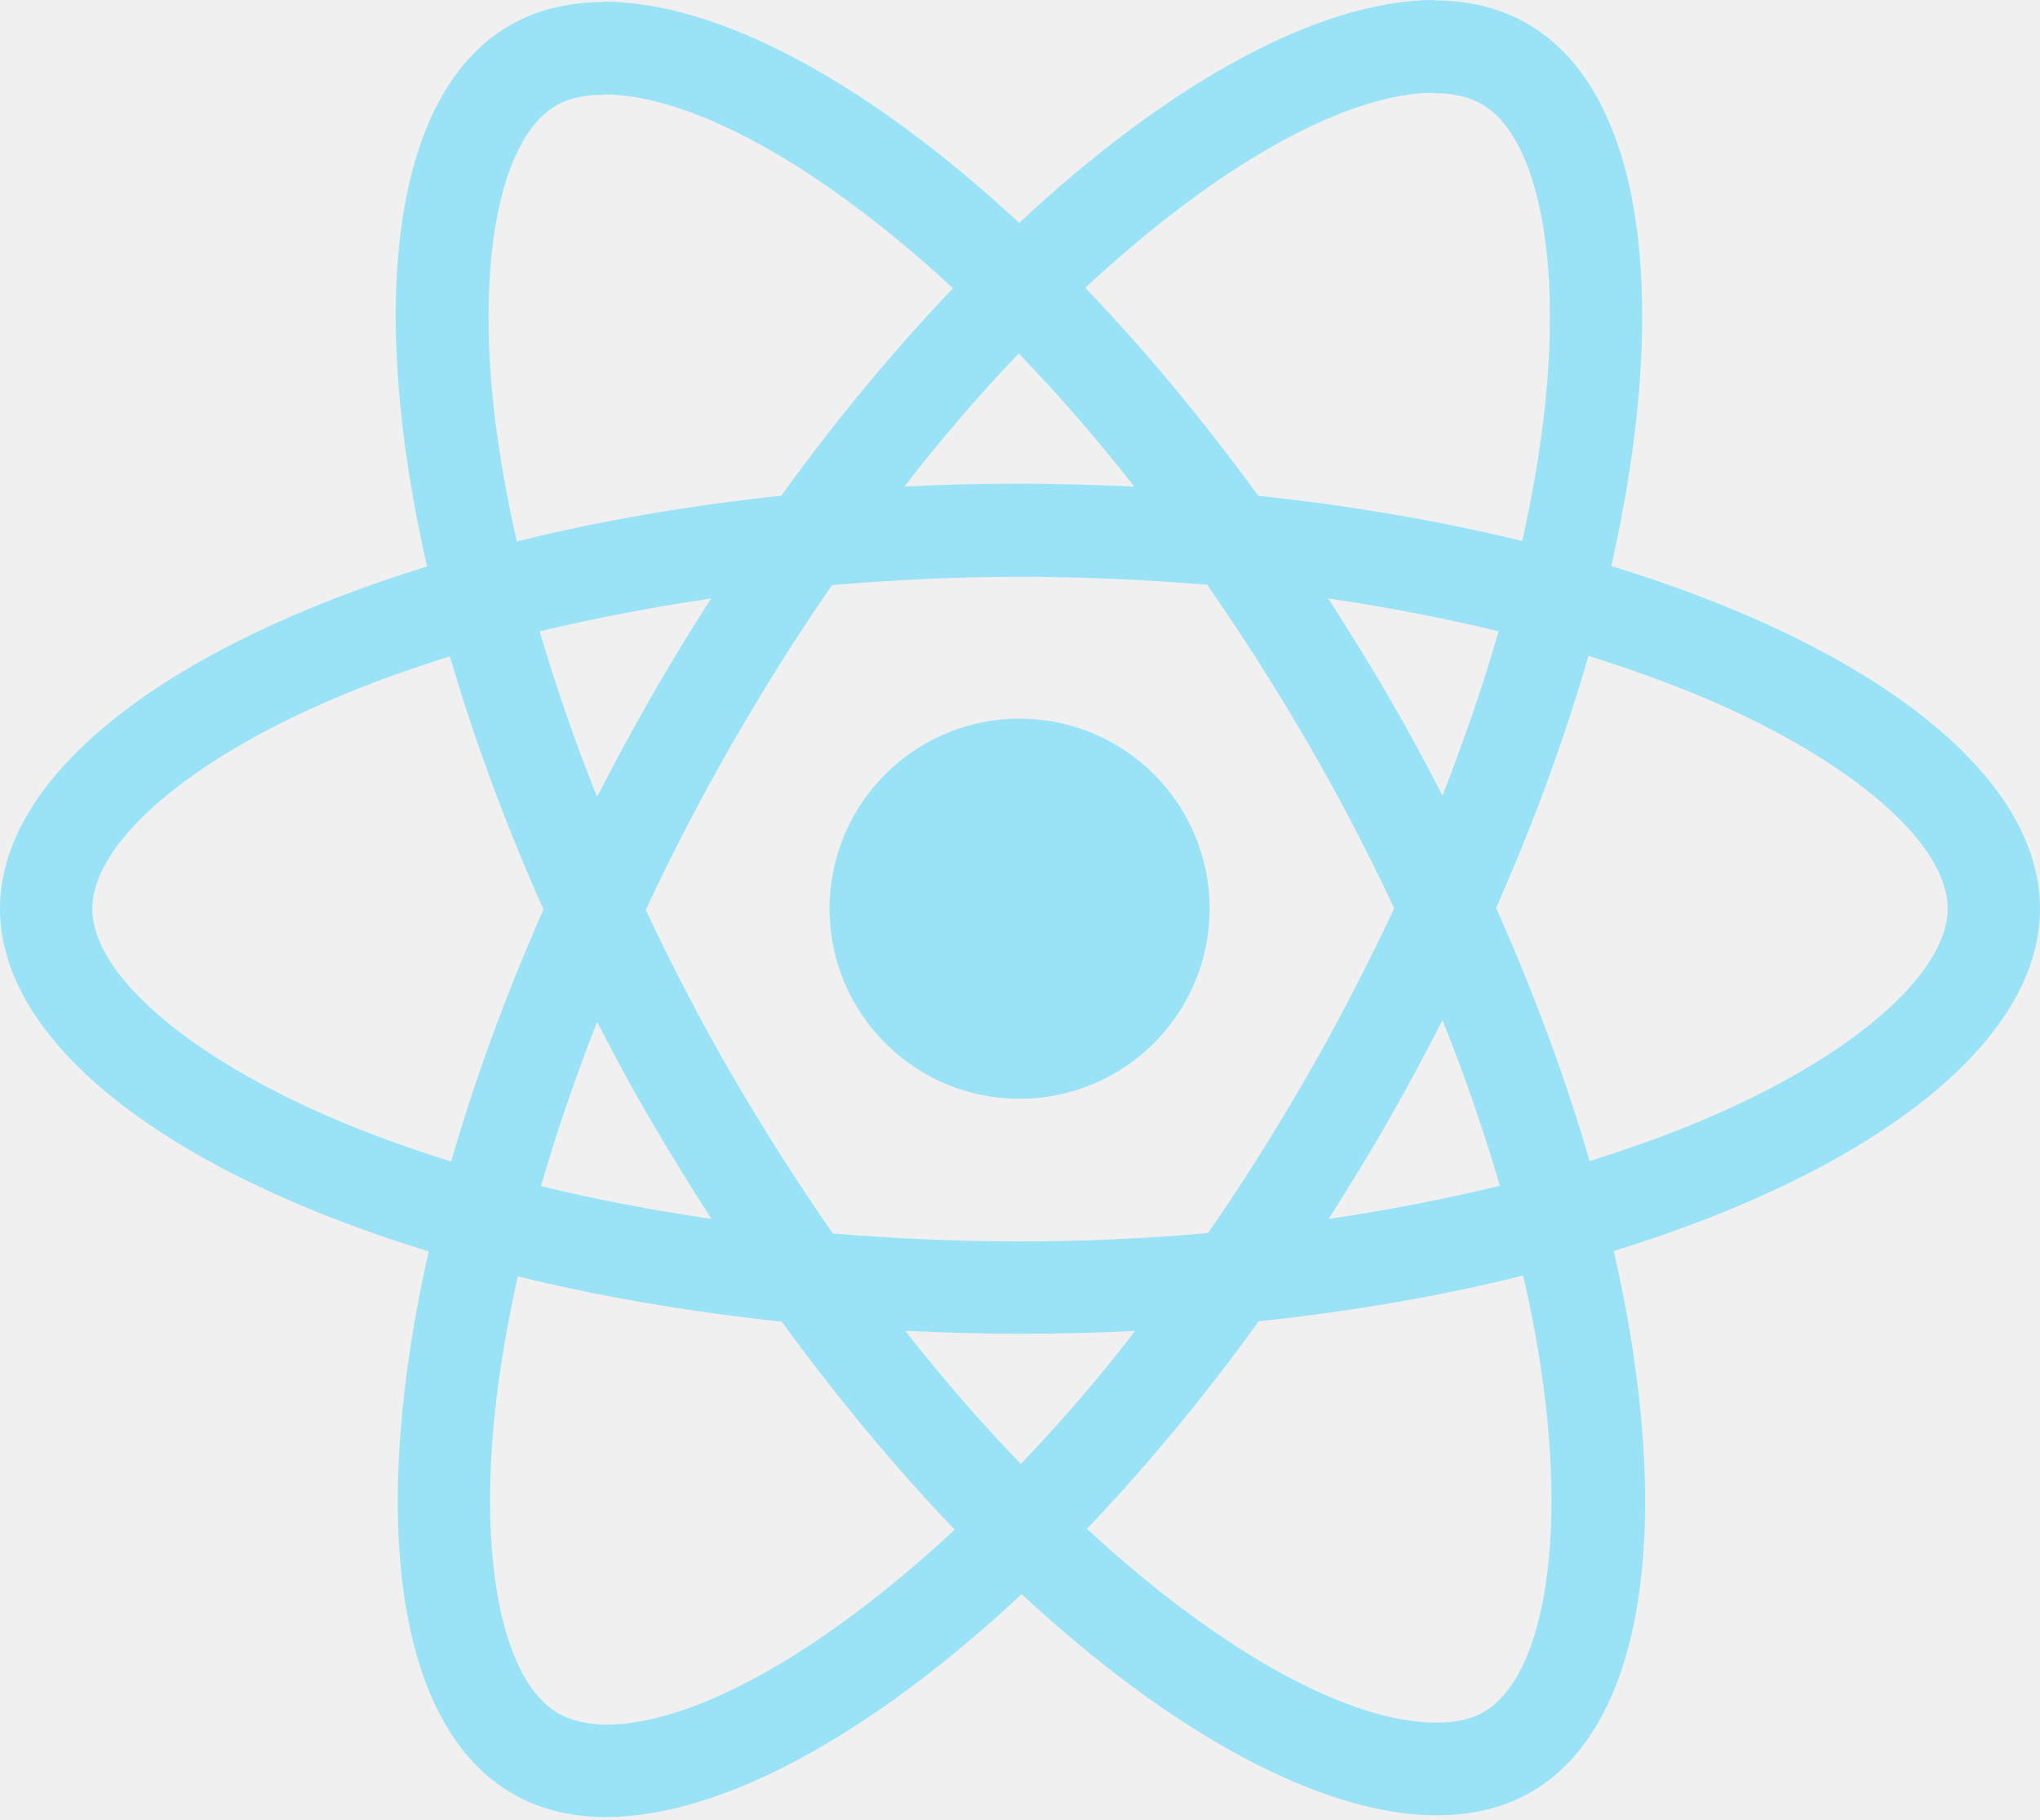
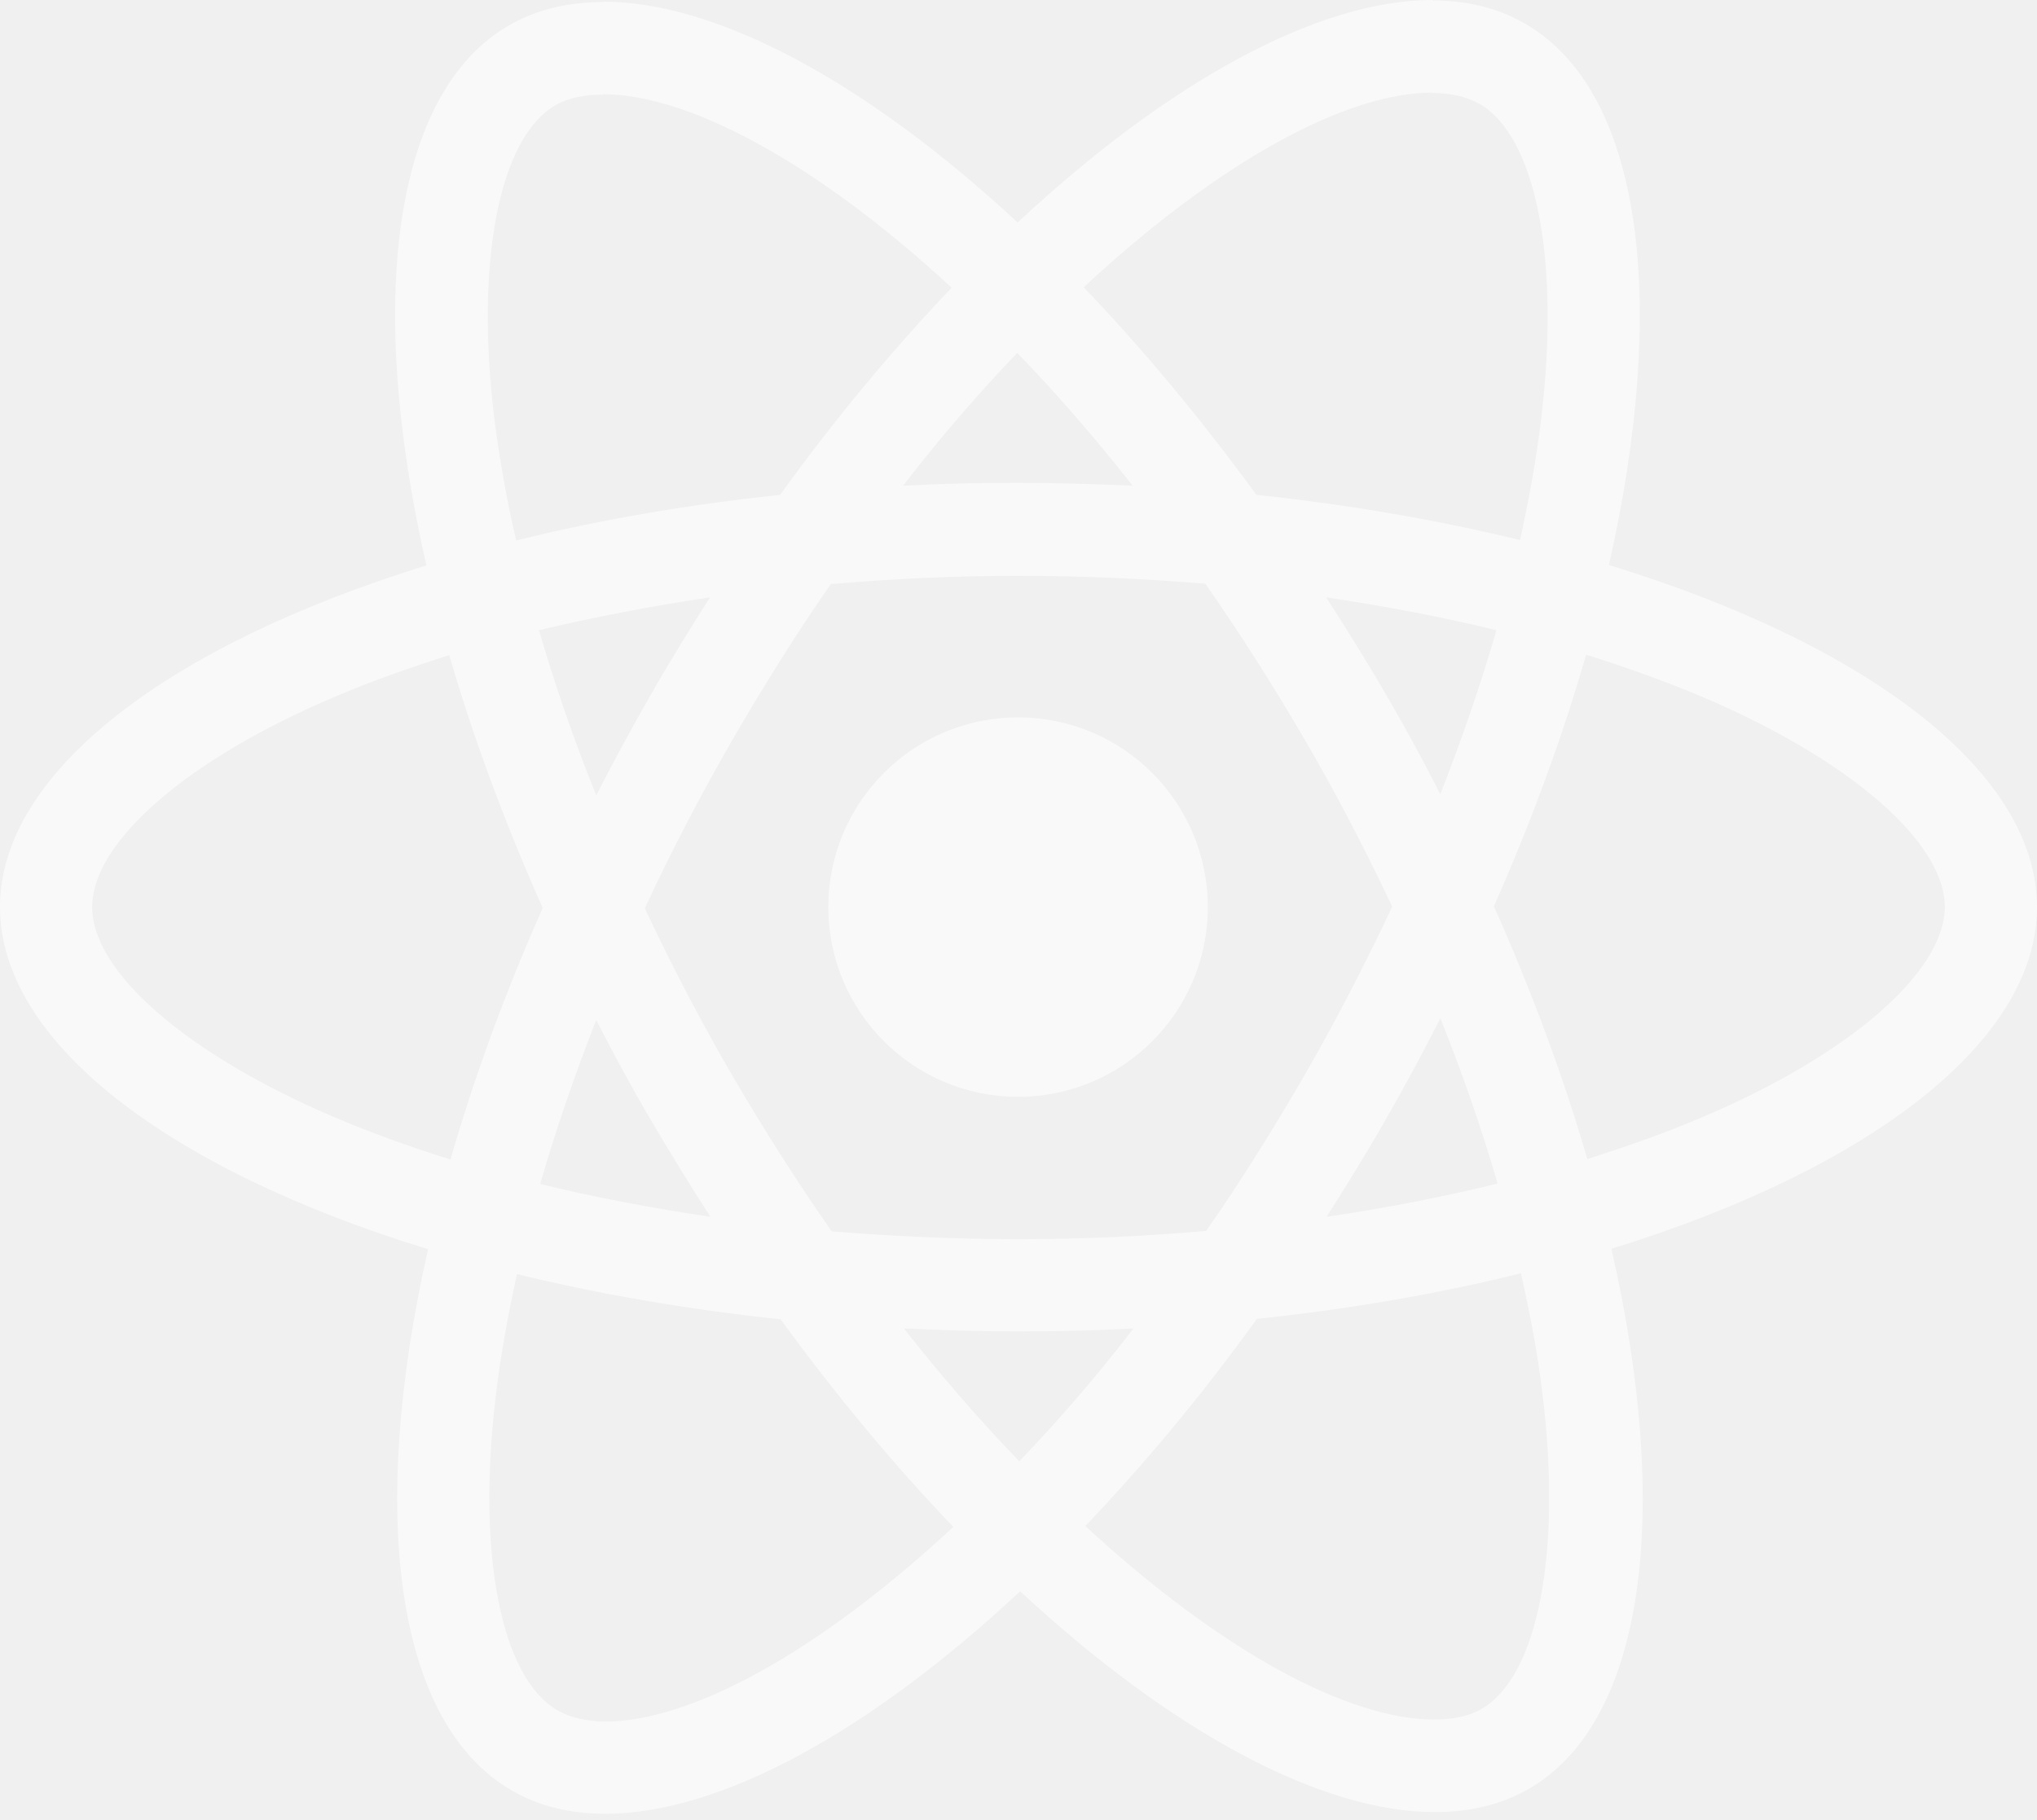
- <svg xmlns="http://www.w3.org/2000/svg" width="250" height="223" viewBox="0 0 250 223" fill="none">
+ <svg xmlns="http://www.w3.org/2000/svg" width="178" height="159" viewBox="0 0 178 159" fill="none">
  <g opacity="0.6">
-     <path d="M250 111.343C250 94.782 229.26 79.087 197.462 69.354C204.8 36.945 201.539 11.16 187.169 2.905C183.856 0.968 179.984 0.051 175.754 0.051V11.415C178.098 11.415 179.984 11.873 181.563 12.739C188.494 16.714 191.5 31.849 189.156 51.315C188.595 56.105 187.678 61.15 186.557 66.296C176.569 63.85 165.664 61.965 154.199 60.742C147.319 51.315 140.185 42.754 133 35.263C149.613 19.823 165.206 11.364 175.805 11.364V0C161.792 0 143.447 9.988 124.898 27.314C106.349 10.09 88.004 0.204 73.991 0.204V11.568C84.539 11.568 100.183 19.976 116.796 35.314C109.662 42.805 102.527 51.315 95.75 60.742C84.234 61.965 73.329 63.85 63.341 66.347C62.169 61.252 61.302 56.309 60.691 51.569C58.296 32.103 61.251 16.969 68.131 12.943C69.659 12.026 71.647 11.618 73.991 11.618V0.255C69.71 0.255 65.838 1.172 62.474 3.108C48.155 11.364 44.945 37.097 52.334 69.405C20.638 79.189 -0 94.833 -0 111.343C-0 127.905 20.74 143.6 52.538 153.333C45.2 185.742 48.461 211.527 62.831 219.782C66.143 221.718 70.016 222.636 74.297 222.636C88.31 222.636 106.655 212.648 125.204 195.322C143.752 212.546 162.097 222.432 176.111 222.432C180.391 222.432 184.264 221.514 187.627 219.578C201.946 211.323 205.157 185.589 197.768 153.282C229.362 143.549 250 127.854 250 111.343ZM183.653 77.354C181.767 83.928 179.423 90.705 176.773 97.483C174.684 93.406 172.493 89.329 170.098 85.253C167.754 81.176 165.257 77.201 162.76 73.329C169.996 74.399 176.977 75.724 183.653 77.354ZM160.314 131.625C156.339 138.504 152.262 145.027 148.033 151.091C140.44 151.753 132.745 152.11 125 152.11C117.305 152.11 109.611 151.753 102.069 151.141C97.839 145.077 93.712 138.606 89.737 131.777C85.864 125.102 82.348 118.325 79.138 111.496C82.297 104.668 85.864 97.839 89.686 91.164C93.661 84.285 97.737 77.762 101.967 71.698C109.56 71.035 117.254 70.679 125 70.679C132.695 70.679 140.389 71.035 147.931 71.647C152.161 77.711 156.288 84.183 160.263 91.011C164.136 97.686 167.652 104.464 170.862 111.292C167.652 118.121 164.136 124.949 160.314 131.625ZM176.773 125C179.525 131.828 181.869 138.657 183.805 145.281C177.13 146.912 170.098 148.288 162.811 149.358C165.308 145.434 167.805 141.408 170.149 137.281C172.493 133.204 174.684 129.077 176.773 125ZM125.102 179.372C120.363 174.48 115.624 169.028 110.935 163.066C115.522 163.269 120.21 163.422 124.949 163.422C129.739 163.422 134.478 163.32 139.115 163.066C134.529 169.028 129.79 174.48 125.102 179.372ZM87.189 149.358C79.953 148.288 72.972 146.963 66.296 145.332C68.182 138.759 70.526 131.981 73.176 125.204C75.265 129.28 77.456 133.357 79.851 137.434C82.246 141.51 84.692 145.485 87.189 149.358ZM124.847 43.314C129.586 48.206 134.325 53.659 139.013 59.621C134.427 59.417 129.739 59.264 125 59.264C120.21 59.264 115.471 59.366 110.834 59.621C115.42 53.659 120.159 48.206 124.847 43.314ZM87.138 73.329C84.641 77.252 82.144 81.278 79.8 85.406C77.456 89.482 75.265 93.559 73.176 97.636C70.424 90.807 68.08 83.979 66.143 77.354C72.819 75.775 79.851 74.399 87.138 73.329ZM41.021 137.128C22.982 129.433 11.313 119.344 11.313 111.343C11.313 103.343 22.982 93.202 41.021 85.558C45.404 83.673 50.194 81.991 55.136 80.412C58.041 90.4 61.863 100.795 66.602 111.445C61.914 122.044 58.143 132.389 55.289 142.326C50.245 140.746 45.454 139.013 41.021 137.128ZM68.436 209.947C61.506 205.972 58.5 190.838 60.844 171.372C61.404 166.582 62.322 161.537 63.443 156.39C73.43 158.836 84.335 160.722 95.801 161.945C102.68 171.372 109.814 179.933 116.999 187.424C100.387 202.864 84.794 211.323 74.195 211.323C71.902 211.272 69.965 210.813 68.436 209.947ZM189.309 171.117C191.704 190.583 188.748 205.717 181.869 209.743C180.34 210.66 178.353 211.068 176.009 211.068C165.461 211.068 149.816 202.66 133.204 187.322C140.338 179.831 147.472 171.321 154.25 161.894C165.766 160.671 176.671 158.785 186.659 156.288C187.831 161.435 188.748 166.378 189.309 171.117ZM208.928 137.128C204.545 139.013 199.755 140.695 194.812 142.275C191.908 132.287 188.086 121.892 183.347 111.241C188.035 100.642 191.806 90.298 194.659 80.361C199.704 81.941 204.494 83.673 208.979 85.558C227.018 93.253 238.687 103.343 238.687 111.343C238.636 119.344 226.967 129.484 208.928 137.128Z" fill="#61DAFB" />
-     <path d="M124.949 134.631C137.81 134.631 148.237 124.205 148.237 111.343C148.237 98.482 137.81 88.055 124.949 88.055C112.087 88.055 101.661 98.482 101.661 111.343C101.661 124.205 112.087 134.631 124.949 134.631Z" fill="#61DAFB" />
+     <path d="M178 79.276C178 67.485 163.233 56.31 140.593 49.38C145.818 26.305 143.496 7.946 133.264 2.068C130.906 0.689 128.148 0.036 125.137 0.036V8.127C126.806 8.127 128.148 8.454 129.273 9.071C134.208 11.9 136.348 22.676 134.679 36.536C134.28 39.947 133.627 43.538 132.829 47.203C125.717 45.461 117.953 44.119 109.79 43.248C104.892 36.536 99.812 30.441 94.696 25.107C106.524 14.114 117.627 8.091 125.173 8.091V0C115.196 0 102.134 7.111 88.927 19.447C75.721 7.184 62.659 0.145 52.682 0.145V8.236C60.192 8.236 71.331 14.223 83.159 25.143C78.079 30.477 73 36.536 68.174 43.248C59.974 44.119 52.21 45.461 45.099 47.239C44.264 43.611 43.647 40.092 43.212 36.717C41.507 22.858 43.611 12.082 48.509 9.216C49.598 8.563 51.013 8.272 52.682 8.272V0.181C49.634 0.181 46.877 0.834 44.482 2.213C34.287 8.091 32.001 26.413 37.262 49.416C14.694 56.382 0 67.521 0 79.276C0 91.068 14.767 102.243 37.407 109.173C32.182 132.248 34.504 150.607 44.736 156.485C47.094 157.863 49.852 158.516 52.899 158.516C62.877 158.516 75.938 151.405 89.145 139.069C102.352 151.332 115.413 158.371 125.391 158.371C128.439 158.371 131.196 157.718 133.591 156.339C143.786 150.462 146.072 132.139 140.811 109.136C163.306 102.207 178 91.032 178 79.276ZM130.761 55.076C129.418 59.757 127.749 64.582 125.863 69.408C124.375 66.505 122.815 63.602 121.11 60.7C119.441 57.797 117.663 54.967 115.885 52.21C121.037 52.972 126.008 53.915 130.761 55.076ZM114.143 93.717C111.313 98.615 108.411 103.259 105.4 107.576C99.993 108.048 94.515 108.302 89 108.302C83.521 108.302 78.043 108.048 72.673 107.613C69.662 103.295 66.723 98.687 63.893 93.825C61.135 89.073 58.632 84.247 56.346 79.385C58.596 74.523 61.135 69.662 63.856 64.909C66.686 60.011 69.589 55.366 72.6 51.049C78.007 50.577 83.485 50.323 89 50.323C94.479 50.323 99.957 50.577 105.327 51.013C108.338 55.33 111.277 59.938 114.107 64.8C116.865 69.553 119.368 74.378 121.654 79.24C119.368 84.102 116.865 88.964 114.143 93.717ZM125.863 89C127.822 93.862 129.491 98.724 130.87 103.44C126.117 104.601 121.11 105.581 115.921 106.343C117.699 103.549 119.477 100.683 121.146 97.744C122.815 94.841 124.375 91.903 125.863 89ZM89.073 127.713C85.698 124.23 82.324 120.348 78.986 116.103C82.251 116.248 85.59 116.357 88.964 116.357C92.374 116.357 95.749 116.284 99.05 116.103C95.785 120.348 92.41 124.23 89.073 127.713ZM62.079 106.343C56.927 105.581 51.956 104.637 47.203 103.476C48.545 98.796 50.214 93.971 52.101 89.145C53.589 92.048 55.149 94.95 56.854 97.853C58.559 100.755 60.301 103.585 62.079 106.343ZM88.891 30.84C92.265 34.323 95.64 38.205 98.978 42.45C95.712 42.305 92.374 42.196 89 42.196C85.59 42.196 82.215 42.269 78.914 42.45C82.179 38.205 85.553 34.323 88.891 30.84ZM62.042 52.21C60.265 55.004 58.487 57.87 56.818 60.809C55.149 63.711 53.589 66.614 52.101 69.516C50.142 64.655 48.473 59.793 47.094 55.076C51.847 53.951 56.854 52.972 62.042 52.21ZM29.207 97.635C16.363 92.156 8.055 84.973 8.055 79.276C8.055 73.58 16.363 66.36 29.207 60.918C32.327 59.575 35.738 58.378 39.257 57.253C41.325 64.364 44.047 71.766 47.421 79.349C44.083 86.895 41.398 94.261 39.366 101.336C35.774 100.211 32.364 98.978 29.207 97.635ZM48.727 149.482C43.792 146.652 41.652 135.876 43.321 122.017C43.72 118.606 44.373 115.014 45.171 111.35C52.282 113.091 60.047 114.434 68.21 115.304C73.108 122.017 78.188 128.112 83.304 133.445C71.476 144.439 60.373 150.462 52.827 150.462C51.194 150.425 49.815 150.099 48.727 149.482ZM134.788 121.835C136.493 135.695 134.389 146.471 129.491 149.337C128.402 149.99 126.987 150.28 125.318 150.28C117.808 150.28 106.669 144.294 94.841 133.373C99.921 128.039 105 121.98 109.826 115.268C118.026 114.397 125.79 113.055 132.901 111.277C133.736 114.942 134.389 118.461 134.788 121.835ZM148.757 97.635C145.636 98.978 142.226 100.175 138.706 101.3C136.638 94.188 133.917 86.787 130.543 79.204C133.881 71.657 136.566 64.292 138.598 57.217C142.19 58.342 145.6 59.575 148.793 60.918C161.637 66.396 169.945 73.58 169.945 79.276C169.909 84.973 161.6 92.193 148.757 97.635Z" fill="white" />
+     <path d="M88.962 95.857C98.119 95.857 105.543 88.434 105.543 79.276C105.543 70.119 98.119 62.696 88.962 62.696C79.804 62.696 72.381 70.119 72.381 79.276C72.381 88.434 79.804 95.857 88.962 95.857Z" fill="white" />
  </g>
</svg>
